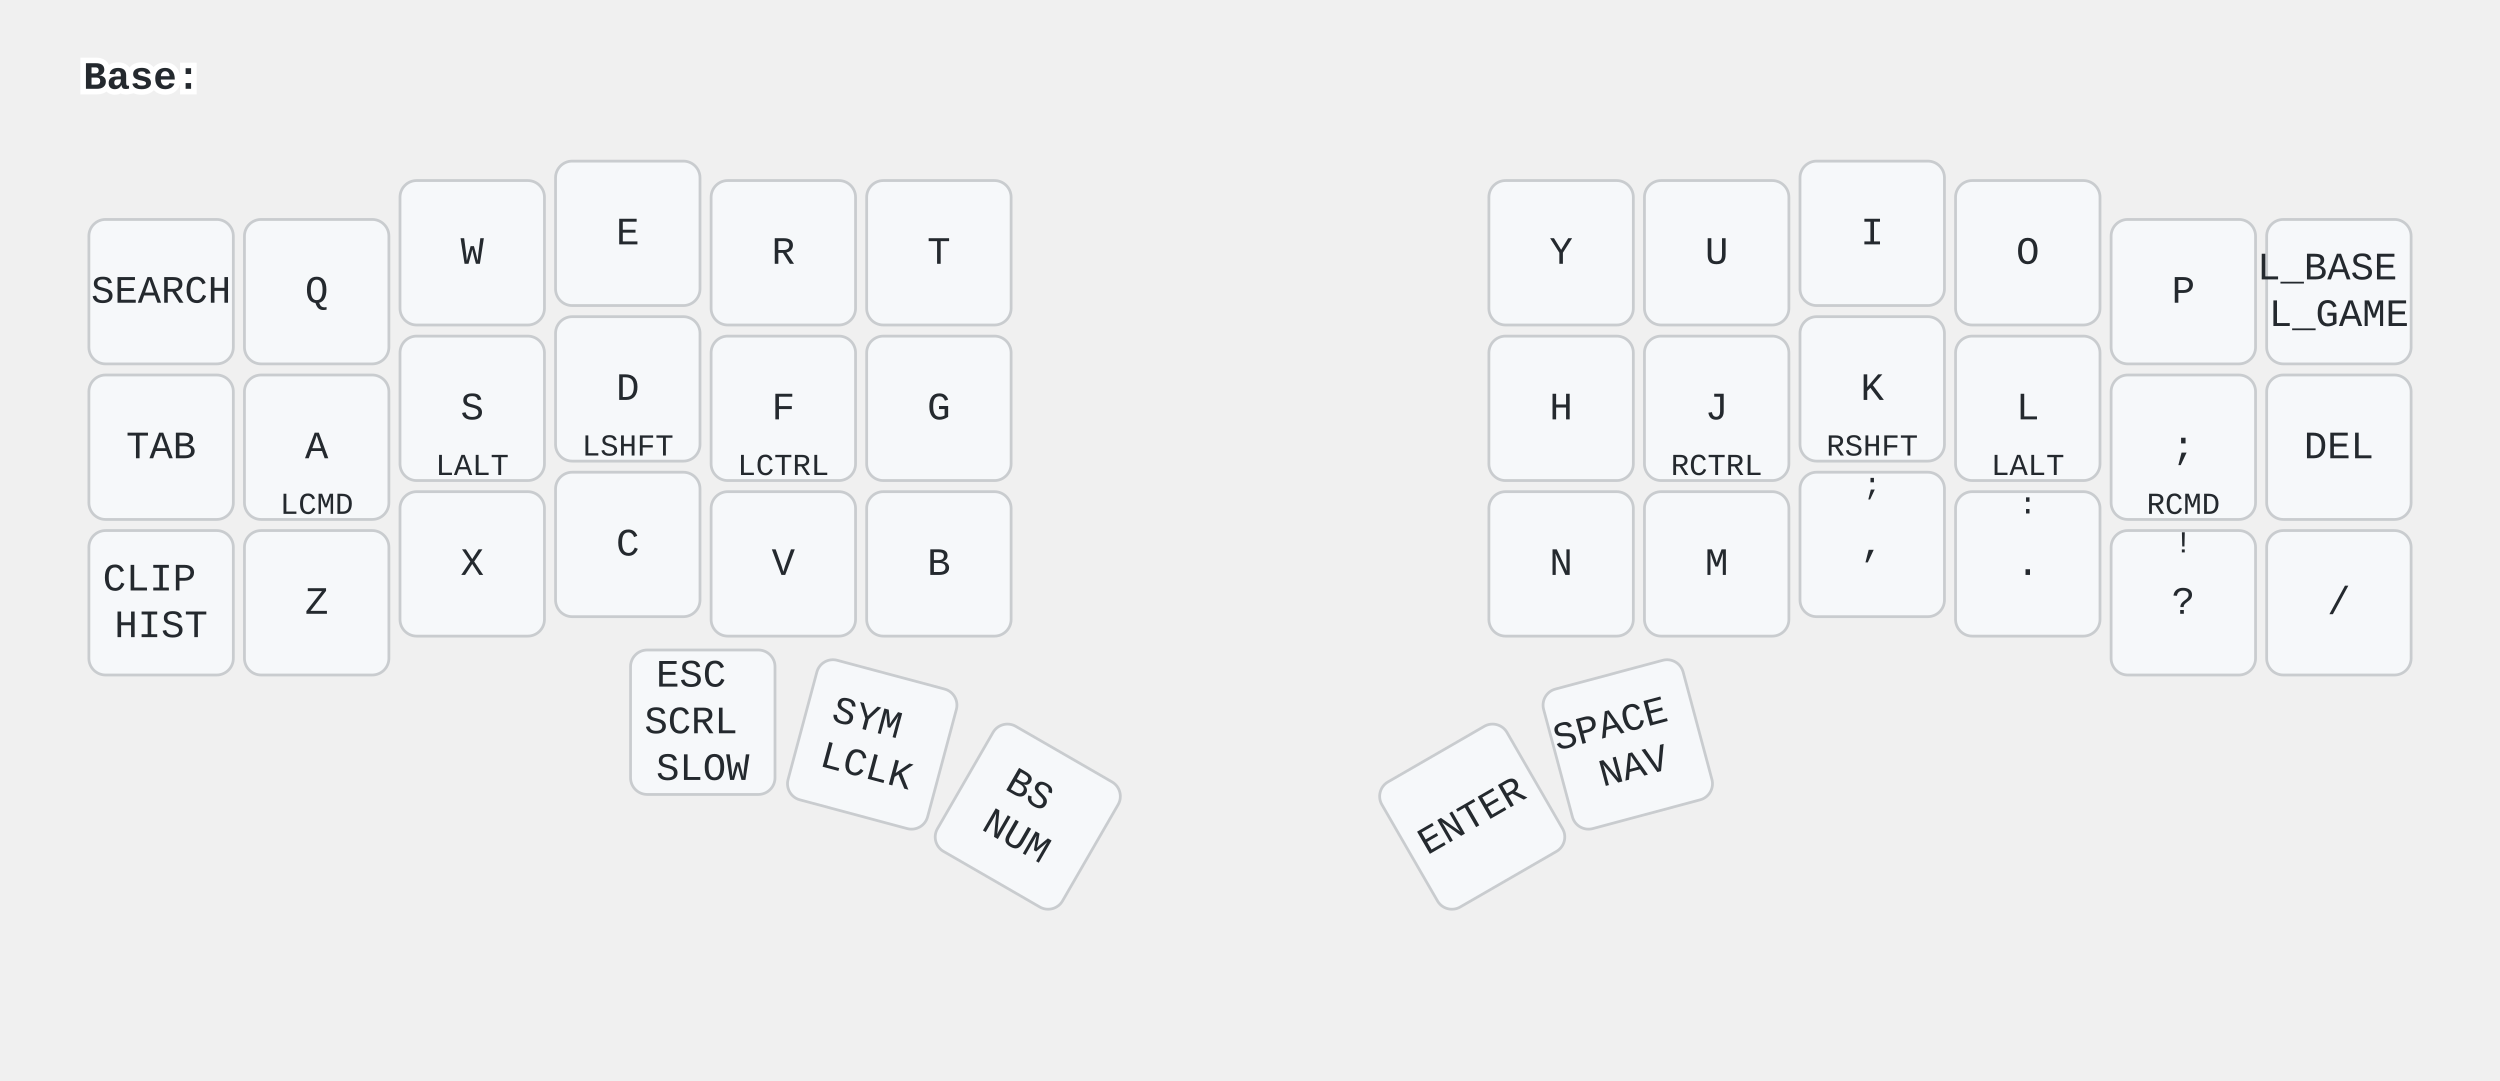
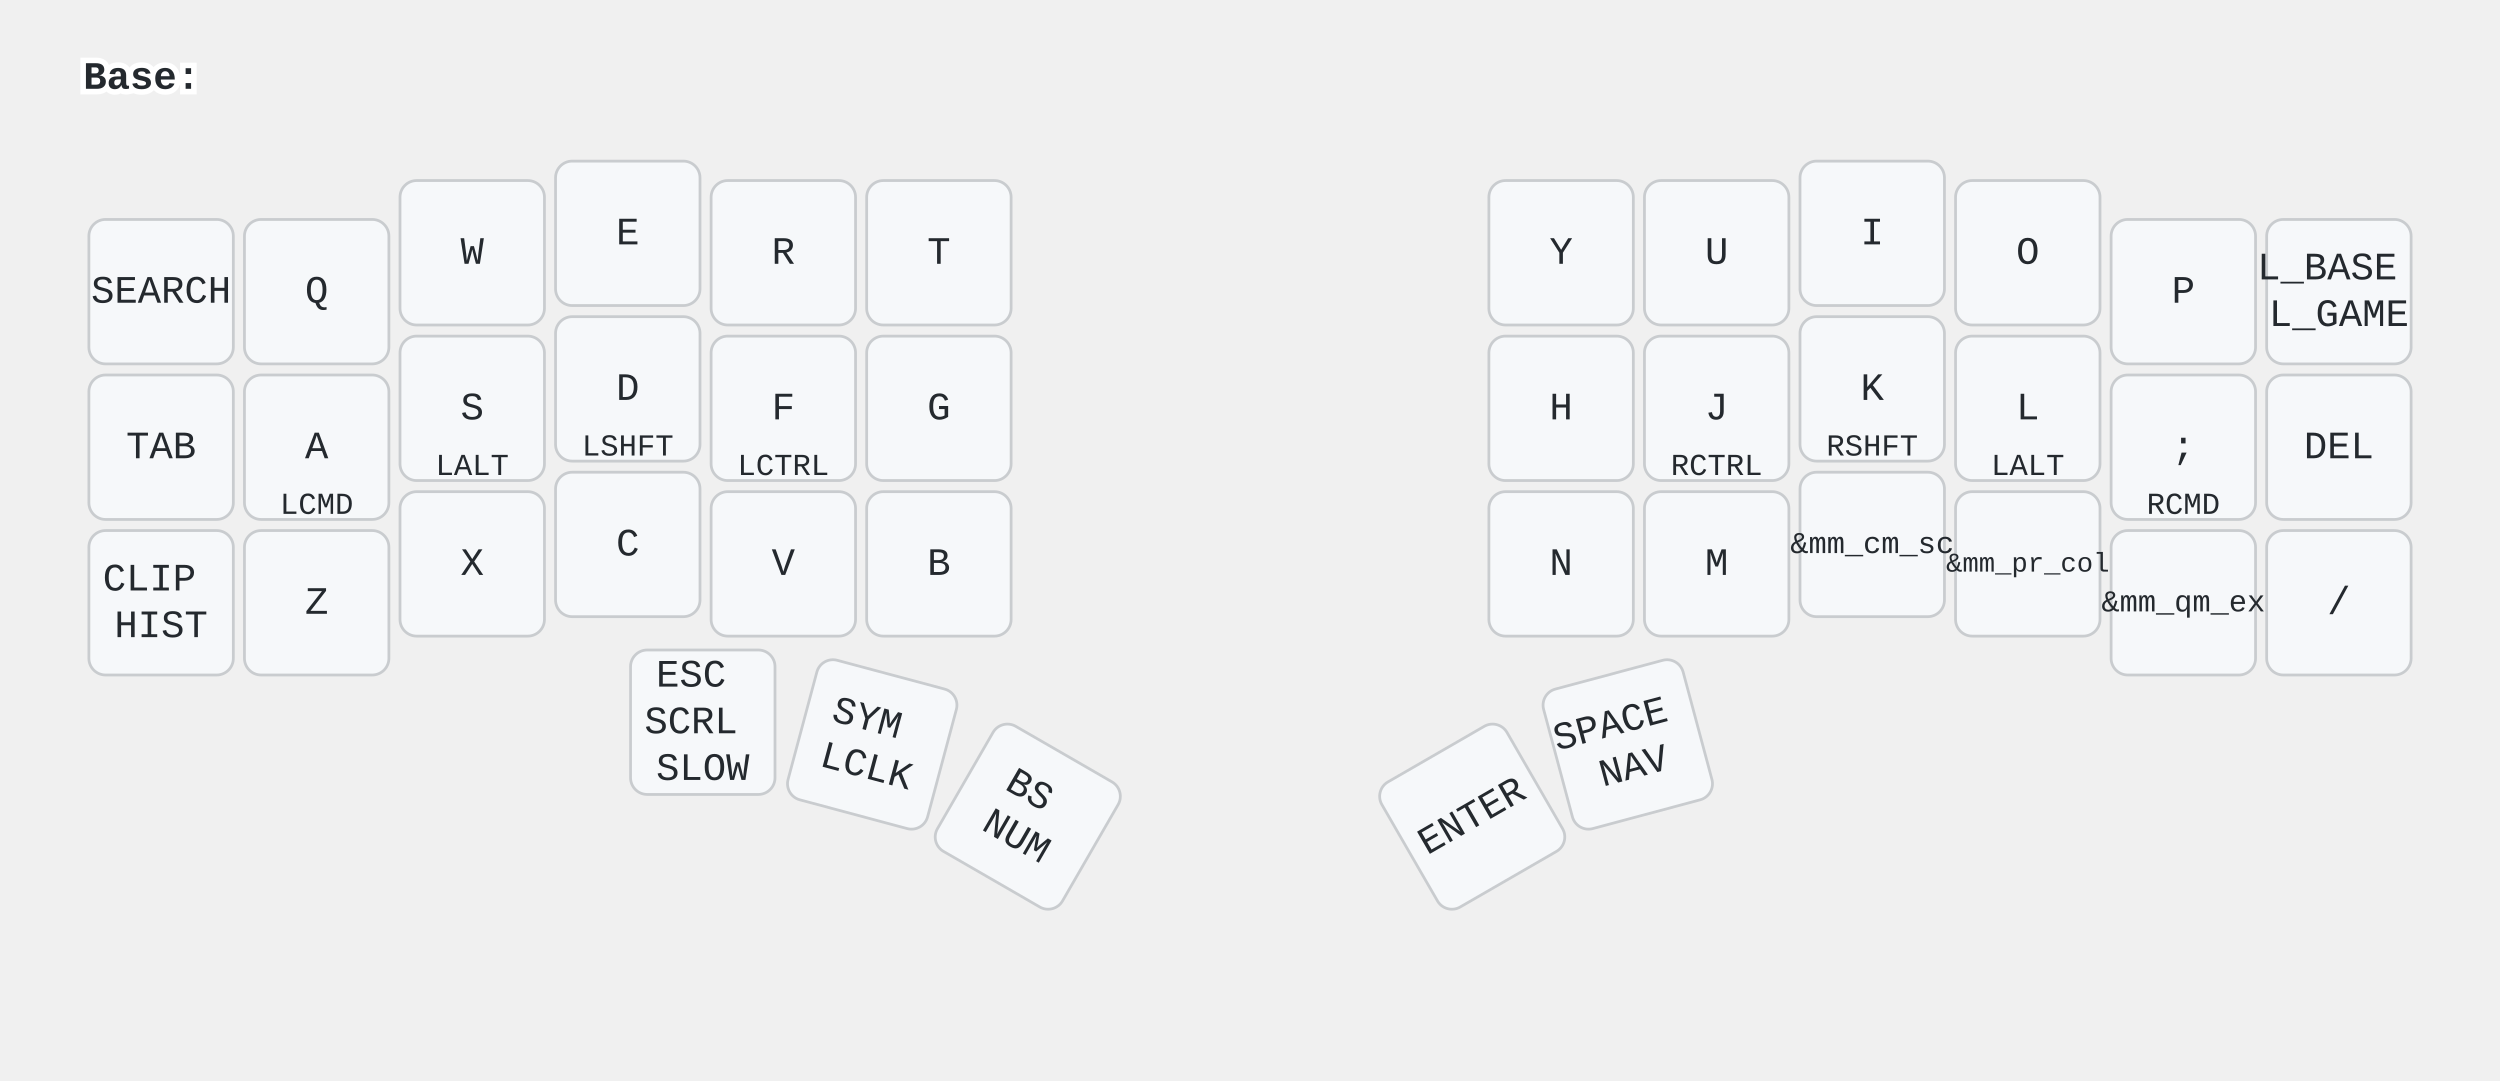
<svg xmlns="http://www.w3.org/2000/svg" width="900" height="389" viewBox="0 0 900 389" class="keymap">
  <style>/* inherit to force styles through use tags */
svg path {
    fill: inherit;
}

/* font and background color specifications */
svg.keymap {
    font-family: SFMono-Regular,Consolas,Liberation Mono,Menlo,monospace;
    font-size: 14px;
    font-kerning: normal;
    text-rendering: optimizeLegibility;
    fill: #24292e;
}

/* default key styling */
rect.key {
    fill: #f6f8fa;
}

rect.key, rect.combo {
    stroke: #c9cccf;
    stroke-width: 1;
}

/* default key side styling, only used is draw_key_sides is set */
rect.side {
    filter: brightness(90%);
}

/* color accent for combo boxes */
rect.combo, rect.combo-separate {
    fill: #cdf;
}

/* color accent for held keys */
rect.held, rect.combo.held {
    fill: #fdd;
}

/* color accent for ghost (optional) keys */
rect.ghost, rect.combo.ghost {
    stroke-dasharray: 4, 4;
    stroke-width: 2;
}

text {
    text-anchor: middle;
    dominant-baseline: middle;
}

/* styling for layer labels */
text.label {
    font-weight: bold;
    text-anchor: start;
    stroke: white;
    stroke-width: 4;
    paint-order: stroke;
}

/* styling for optional footer */
text.footer {
    text-anchor: end;
    dominant-baseline: auto;
    stroke: white;
    stroke-width: 4;
    paint-order: stroke;
}

/* styling for combo tap, and key non-tap label text */
text.combo, text.hold, text.shifted, text.left, text.right {
    font-size: 11px;
}

text.hold {
    text-anchor: middle;
    dominant-baseline: auto;
}

text.shifted {
    text-anchor: middle;
    dominant-baseline: hanging;
}

text.left {
    text-anchor: start;
}

text.right {
    text-anchor: end;
}

text.layer-activator {
    text-decoration: underline;
}

/* styling for hold/shifted label text in combo box */
text.combo.hold, text.combo.shifted, text.combo.left, text.combo.right {
    font-size: 8px;
}

/* lighter symbol for transparent keys */
text.trans {
    fill: #7b7e81;
}

/* styling for combo dendrons */
path.combo {
    stroke-width: 1;
    stroke: gray;
    fill: none;
}

/* Start Tabler Icons Cleanup */
/* cannot use height/width with glyphs */
.icon-tabler &gt; path {
    fill: inherit;
    stroke: inherit;
    stroke-width: 2;
}
/* hide tabler's default box */
.icon-tabler &gt; path[stroke="none"][fill="none"] {
    visibility: hidden;
}
/* End Tabler Icons Cleanup */

@media (prefers-color-scheme: dark) {
svg.keymap { fill: #d1d6db; }
rect.key { fill: #3f4750; }
rect.key, rect.combo { stroke: #60666c; }
rect.combo, rect.combo-separate { fill: #1f3d7a; }
rect.held, rect.combo.held { fill: #854747; }
text.label, text.footer { stroke: black; }
text.trans { fill: #7e8184; }
path.combo { stroke: #7f7f7f; }

}</style>
  <g transform="translate(30, 0)" class="layer-Base">
    <text x="0" y="28" class="label" id="Base">Base:</text>
    <g transform="translate(0, 56)">
      <g transform="translate(28, 49)" class="key keypos-0">
        <rect rx="6" ry="6" x="-26" y="-26" width="52" height="52" class="key" />
        <text x="0" y="0" class="key tap">SEARCH</text>
      </g>
      <g transform="translate(84, 49)" class="key keypos-1">
        <rect rx="6" ry="6" x="-26" y="-26" width="52" height="52" class="key" />
        <text x="0" y="0" class="key tap">Q</text>
      </g>
      <g transform="translate(140, 35)" class="key keypos-2">
        <rect rx="6" ry="6" x="-26" y="-26" width="52" height="52" class="key" />
        <text x="0" y="0" class="key tap">W</text>
      </g>
      <g transform="translate(196, 28)" class="key keypos-3">
        <rect rx="6" ry="6" x="-26" y="-26" width="52" height="52" class="key" />
        <text x="0" y="0" class="key tap">E</text>
      </g>
      <g transform="translate(252, 35)" class="key keypos-4">
        <rect rx="6" ry="6" x="-26" y="-26" width="52" height="52" class="key" />
        <text x="0" y="0" class="key tap">R</text>
      </g>
      <g transform="translate(308, 35)" class="key keypos-5">
        <rect rx="6" ry="6" x="-26" y="-26" width="52" height="52" class="key" />
        <text x="0" y="0" class="key tap">T</text>
      </g>
      <g transform="translate(532, 35)" class="key keypos-6">
        <rect rx="6" ry="6" x="-26" y="-26" width="52" height="52" class="key" />
        <text x="0" y="0" class="key tap">Y</text>
      </g>
      <g transform="translate(588, 35)" class="key keypos-7">
        <rect rx="6" ry="6" x="-26" y="-26" width="52" height="52" class="key" />
        <text x="0" y="0" class="key tap">U</text>
      </g>
      <g transform="translate(644, 28)" class="key keypos-8">
        <rect rx="6" ry="6" x="-26" y="-26" width="52" height="52" class="key" />
        <text x="0" y="0" class="key tap">I</text>
      </g>
      <g transform="translate(700, 35)" class="key keypos-9">
        <rect rx="6" ry="6" x="-26" y="-26" width="52" height="52" class="key" />
        <text x="0" y="0" class="key tap">O</text>
      </g>
      <g transform="translate(756, 49)" class="key keypos-10">
        <rect rx="6" ry="6" x="-26" y="-26" width="52" height="52" class="key" />
        <text x="0" y="0" class="key tap">P</text>
      </g>
      <g transform="translate(812, 49)" class="key keypos-11">
        <rect rx="6" ry="6" x="-26" y="-26" width="52" height="52" class="key" />
        <text x="0" y="0" class="key tap">
          <tspan x="0" dy="-0.6em">L_BASE</tspan>
          <tspan x="0" dy="1.2em">L_GAME</tspan>
        </text>
      </g>
      <g transform="translate(28, 105)" class="key keypos-12">
        <rect rx="6" ry="6" x="-26" y="-26" width="52" height="52" class="key" />
        <text x="0" y="0" class="key tap">TAB</text>
      </g>
      <g transform="translate(84, 105)" class="key keypos-13">
        <rect rx="6" ry="6" x="-26" y="-26" width="52" height="52" class="key" />
        <text x="0" y="0" class="key tap">A</text>
        <text x="0" y="24" class="key hold">LCMD</text>
      </g>
      <g transform="translate(140, 91)" class="key keypos-14">
        <rect rx="6" ry="6" x="-26" y="-26" width="52" height="52" class="key" />
        <text x="0" y="0" class="key tap">S</text>
        <text x="0" y="24" class="key hold">LALT</text>
      </g>
      <g transform="translate(196, 84)" class="key keypos-15">
        <rect rx="6" ry="6" x="-26" y="-26" width="52" height="52" class="key" />
        <text x="0" y="0" class="key tap">D</text>
        <text x="0" y="24" class="key hold">LSHFT</text>
      </g>
      <g transform="translate(252, 91)" class="key keypos-16">
        <rect rx="6" ry="6" x="-26" y="-26" width="52" height="52" class="key" />
        <text x="0" y="0" class="key tap">F</text>
        <text x="0" y="24" class="key hold">LCTRL</text>
      </g>
      <g transform="translate(308, 91)" class="key keypos-17">
        <rect rx="6" ry="6" x="-26" y="-26" width="52" height="52" class="key" />
        <text x="0" y="0" class="key tap">G</text>
      </g>
      <g transform="translate(532, 91)" class="key keypos-18">
        <rect rx="6" ry="6" x="-26" y="-26" width="52" height="52" class="key" />
        <text x="0" y="0" class="key tap">H</text>
      </g>
      <g transform="translate(588, 91)" class="key keypos-19">
        <rect rx="6" ry="6" x="-26" y="-26" width="52" height="52" class="key" />
        <text x="0" y="0" class="key tap">J</text>
        <text x="0" y="24" class="key hold">RCTRL</text>
      </g>
      <g transform="translate(644, 84)" class="key keypos-20">
        <rect rx="6" ry="6" x="-26" y="-26" width="52" height="52" class="key" />
        <text x="0" y="0" class="key tap">K</text>
        <text x="0" y="24" class="key hold">RSHFT</text>
      </g>
      <g transform="translate(700, 91)" class="key keypos-21">
        <rect rx="6" ry="6" x="-26" y="-26" width="52" height="52" class="key" />
        <text x="0" y="0" class="key tap">L</text>
        <text x="0" y="24" class="key hold">LALT</text>
      </g>
      <g transform="translate(756, 105)" class="key keypos-22">
        <rect rx="6" ry="6" x="-26" y="-26" width="52" height="52" class="key" />
        <text x="0" y="0" class="key tap">;</text>
        <text x="0" y="24" class="key hold">RCMD</text>
      </g>
      <g transform="translate(812, 105)" class="key keypos-23">
        <rect rx="6" ry="6" x="-26" y="-26" width="52" height="52" class="key" />
        <text x="0" y="0" class="key tap">DEL</text>
      </g>
      <g transform="translate(28, 161)" class="key keypos-24">
        <rect rx="6" ry="6" x="-26" y="-26" width="52" height="52" class="key" />
        <text x="0" y="0" class="key tap">
          <tspan x="0" dy="-0.6em">CLIP</tspan>
          <tspan x="0" dy="1.2em">HIST</tspan>
        </text>
      </g>
      <g transform="translate(84, 161)" class="key keypos-25">
        <rect rx="6" ry="6" x="-26" y="-26" width="52" height="52" class="key" />
        <text x="0" y="0" class="key tap">Z</text>
      </g>
      <g transform="translate(140, 147)" class="key keypos-26">
        <rect rx="6" ry="6" x="-26" y="-26" width="52" height="52" class="key" />
        <text x="0" y="0" class="key tap">X</text>
      </g>
      <g transform="translate(196, 140)" class="key keypos-27">
        <rect rx="6" ry="6" x="-26" y="-26" width="52" height="52" class="key" />
        <text x="0" y="0" class="key tap">C</text>
      </g>
      <g transform="translate(252, 147)" class="key keypos-28">
        <rect rx="6" ry="6" x="-26" y="-26" width="52" height="52" class="key" />
        <text x="0" y="0" class="key tap">V</text>
      </g>
      <g transform="translate(308, 147)" class="key keypos-29">
        <rect rx="6" ry="6" x="-26" y="-26" width="52" height="52" class="key" />
        <text x="0" y="0" class="key tap">B</text>
      </g>
      <g transform="translate(532, 147)" class="key keypos-30">
        <rect rx="6" ry="6" x="-26" y="-26" width="52" height="52" class="key" />
        <text x="0" y="0" class="key tap">N</text>
      </g>
      <g transform="translate(588, 147)" class="key keypos-31">
        <rect rx="6" ry="6" x="-26" y="-26" width="52" height="52" class="key" />
        <text x="0" y="0" class="key tap">M</text>
      </g>
      <g transform="translate(644, 140)" class="key keypos-32">
        <rect rx="6" ry="6" x="-26" y="-26" width="52" height="52" class="key" />
-         <text x="0" y="0" class="key tap">,</text>
-         <text x="0" y="-24" class="key shifted">;</text>
+         <text x="0" y="0" class="key tap">
+           <tspan style="font-size: 78%">&amp;mm_cm_sc</tspan>
+         </text>
      </g>
      <g transform="translate(700, 147)" class="key keypos-33">
        <rect rx="6" ry="6" x="-26" y="-26" width="52" height="52" class="key" />
-         <text x="0" y="0" class="key tap">.</text>
-         <text x="0" y="-24" class="key shifted">:</text>
+         <text x="0" y="0" class="key tap">
+           <tspan style="font-size: 70%">&amp;mm_pr_col</tspan>
+         </text>
      </g>
      <g transform="translate(756, 161)" class="key keypos-34">
        <rect rx="6" ry="6" x="-26" y="-26" width="52" height="52" class="key" />
-         <text x="0" y="0" class="key tap">?</text>
-         <text x="0" y="-24" class="key shifted">!</text>
+         <text x="0" y="0" class="key tap">
+           <tspan style="font-size: 78%">&amp;mm_qm_ex</tspan>
+         </text>
      </g>
      <g transform="translate(812, 161)" class="key keypos-35">
        <rect rx="6" ry="6" x="-26" y="-26" width="52" height="52" class="key" />
        <text x="0" y="0" class="key tap">/</text>
      </g>
      <g transform="translate(223, 204)" class="key keypos-36">
        <rect rx="6" ry="6" x="-26" y="-26" width="52" height="52" class="key" />
        <text x="0" y="0" class="key tap">
          <tspan x="0" dy="-1.2em">ESC</tspan>
          <tspan x="0" dy="1.2em">SCRL</tspan>
          <tspan x="0" dy="1.2em">SLOW</tspan>
        </text>
      </g>
      <g transform="translate(284, 212) rotate(15.0)" class="key keypos-37">
        <rect rx="6" ry="6" x="-26" y="-26" width="52" height="52" class="key" />
        <text x="0" y="0" class="key tap">
          <tspan x="0" dy="-0.6em">SYM</tspan>
          <tspan x="0" dy="1.2em">LCLK</tspan>
        </text>
      </g>
      <g transform="translate(340, 238) rotate(30.0)" class="key keypos-38">
        <rect rx="6" ry="6" x="-26" y="-26" width="52" height="52" class="key" />
        <text x="0" y="0" class="key tap">
          <tspan x="0" dy="-0.6em">BS</tspan>
          <tspan x="0" dy="1.2em">NUM</tspan>
        </text>
      </g>
      <g transform="translate(500, 238) rotate(-30.0)" class="key keypos-39">
        <rect rx="6" ry="6" x="-26" y="-26" width="52" height="52" class="key" />
        <text x="0" y="0" class="key tap">ENTER</text>
      </g>
      <g transform="translate(556, 212) rotate(-15.0)" class="key keypos-40">
        <rect rx="6" ry="6" x="-26" y="-26" width="52" height="52" class="key" />
        <text x="0" y="0" class="key tap">
          <tspan x="0" dy="-0.6em">SPACE</tspan>
          <tspan x="0" dy="1.2em">NAV</tspan>
        </text>
      </g>
    </g>
  </g>
</svg>
